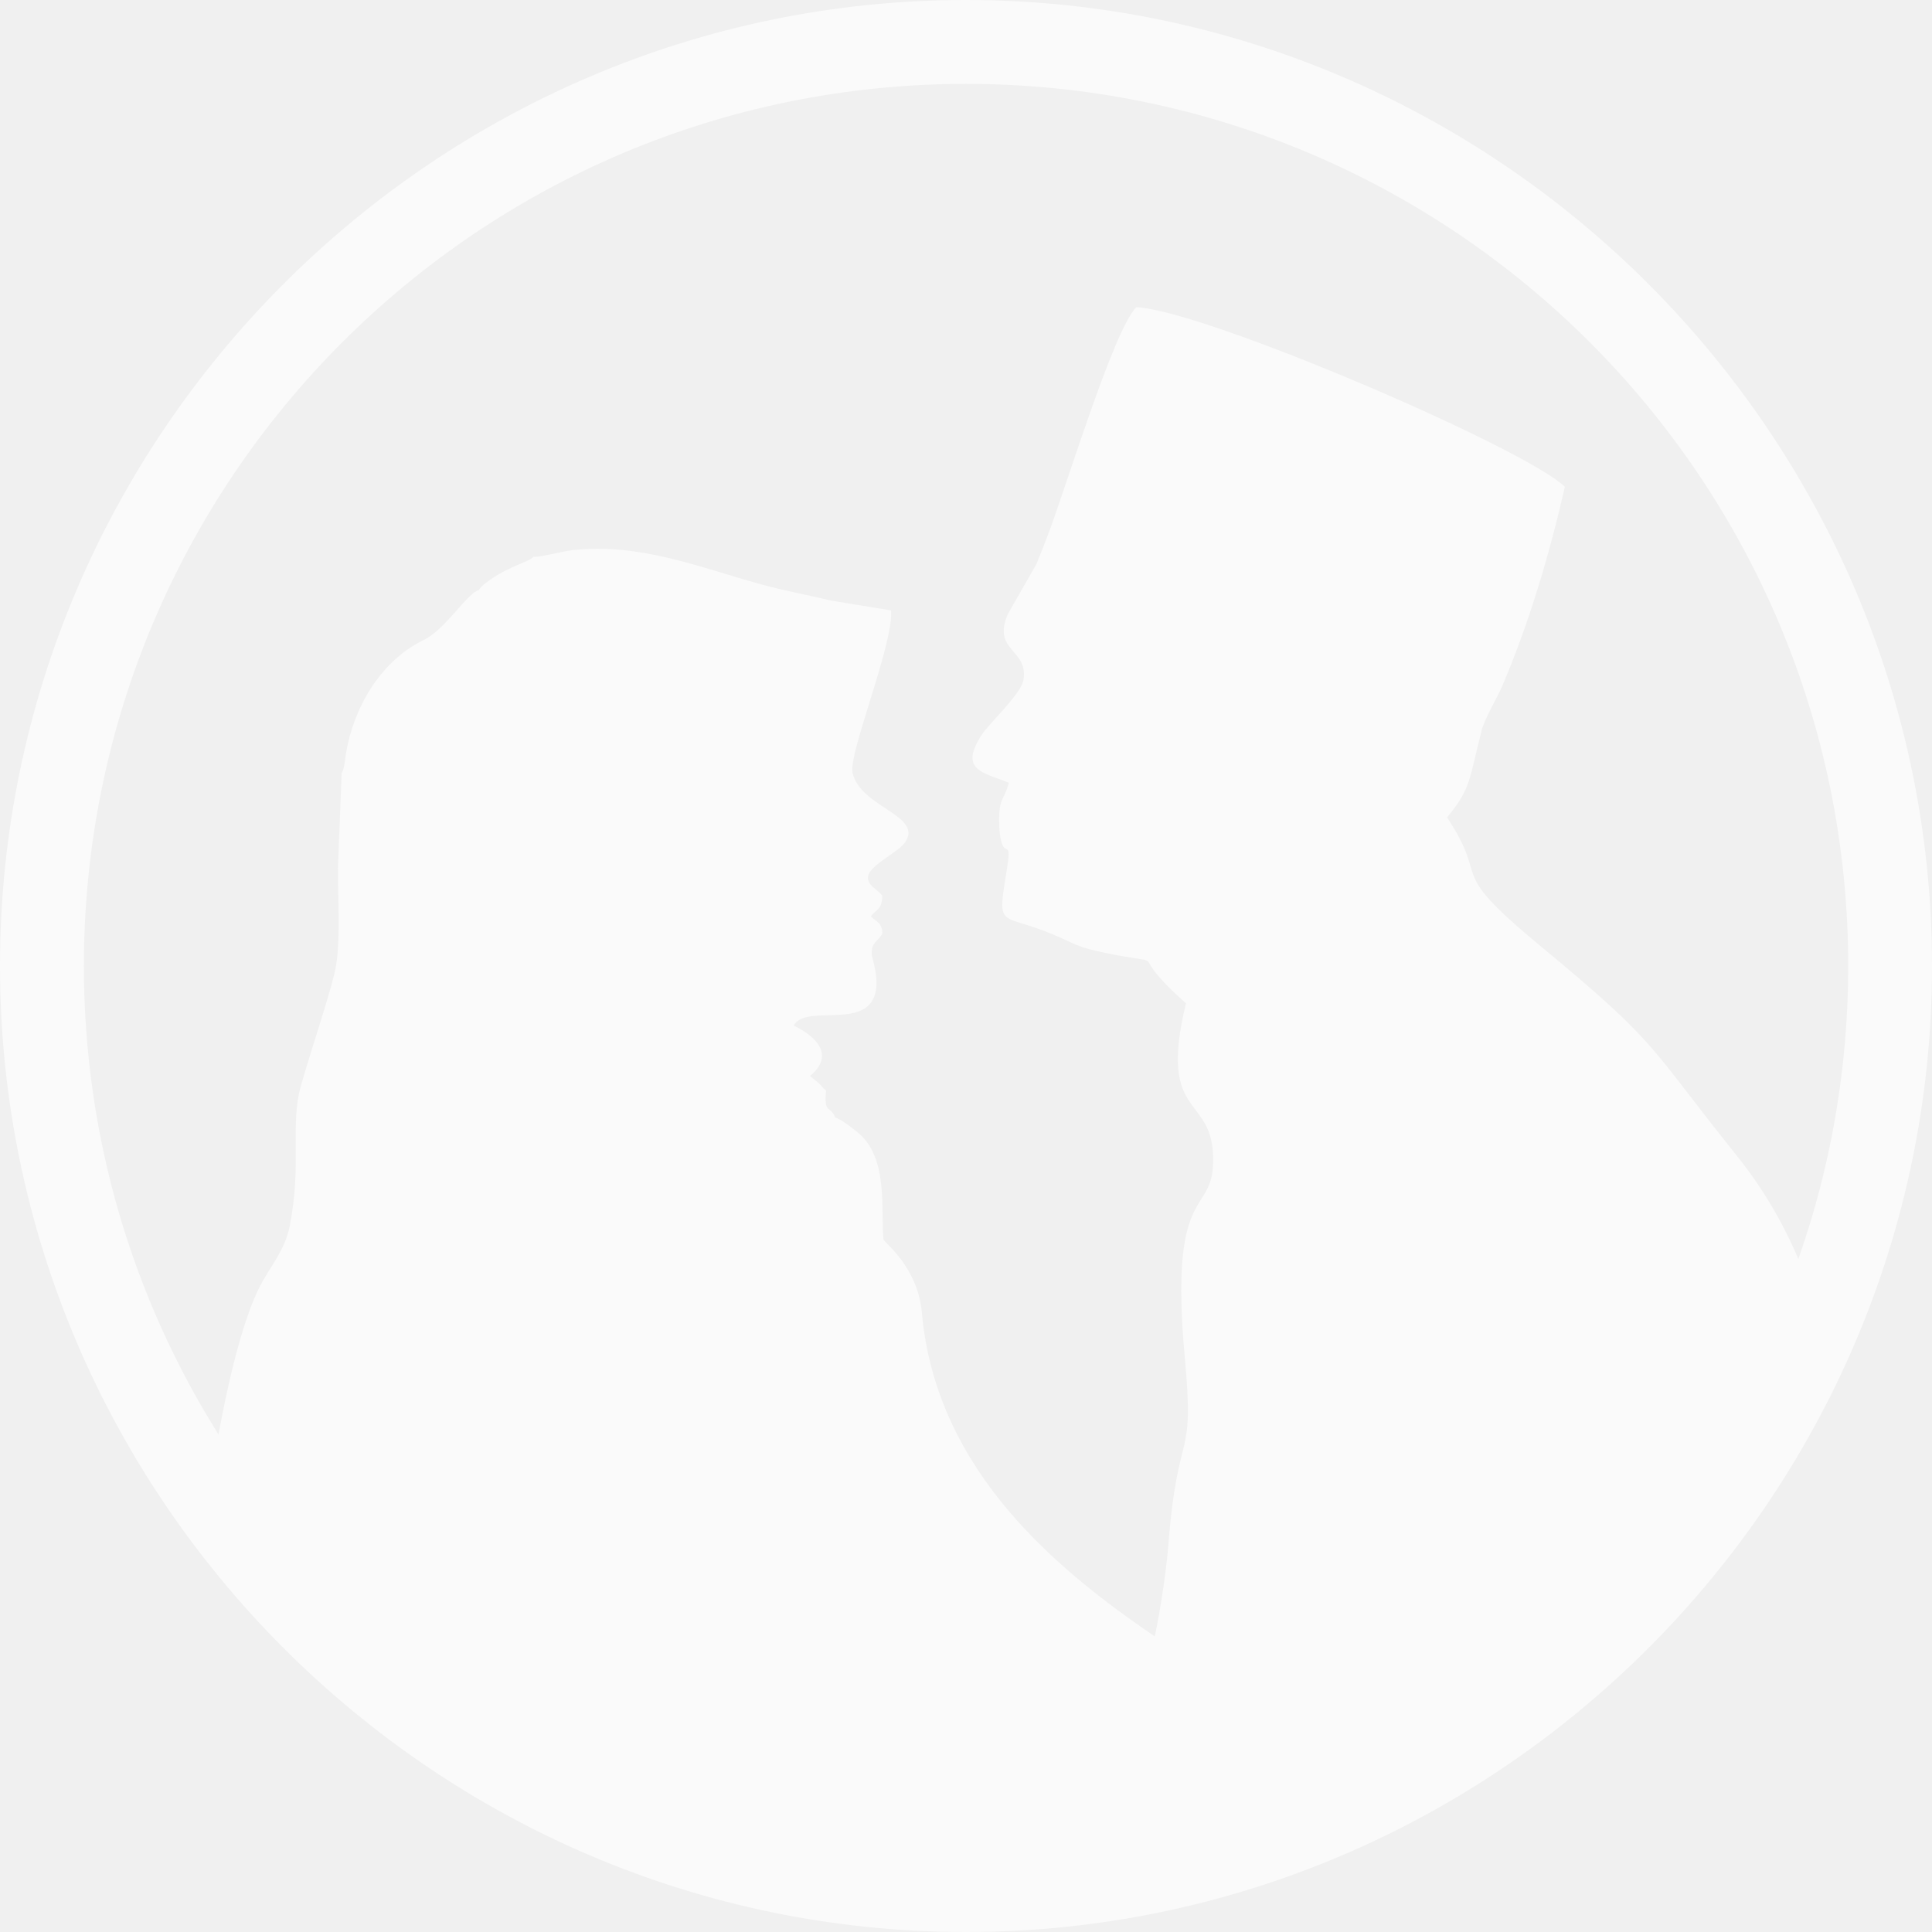
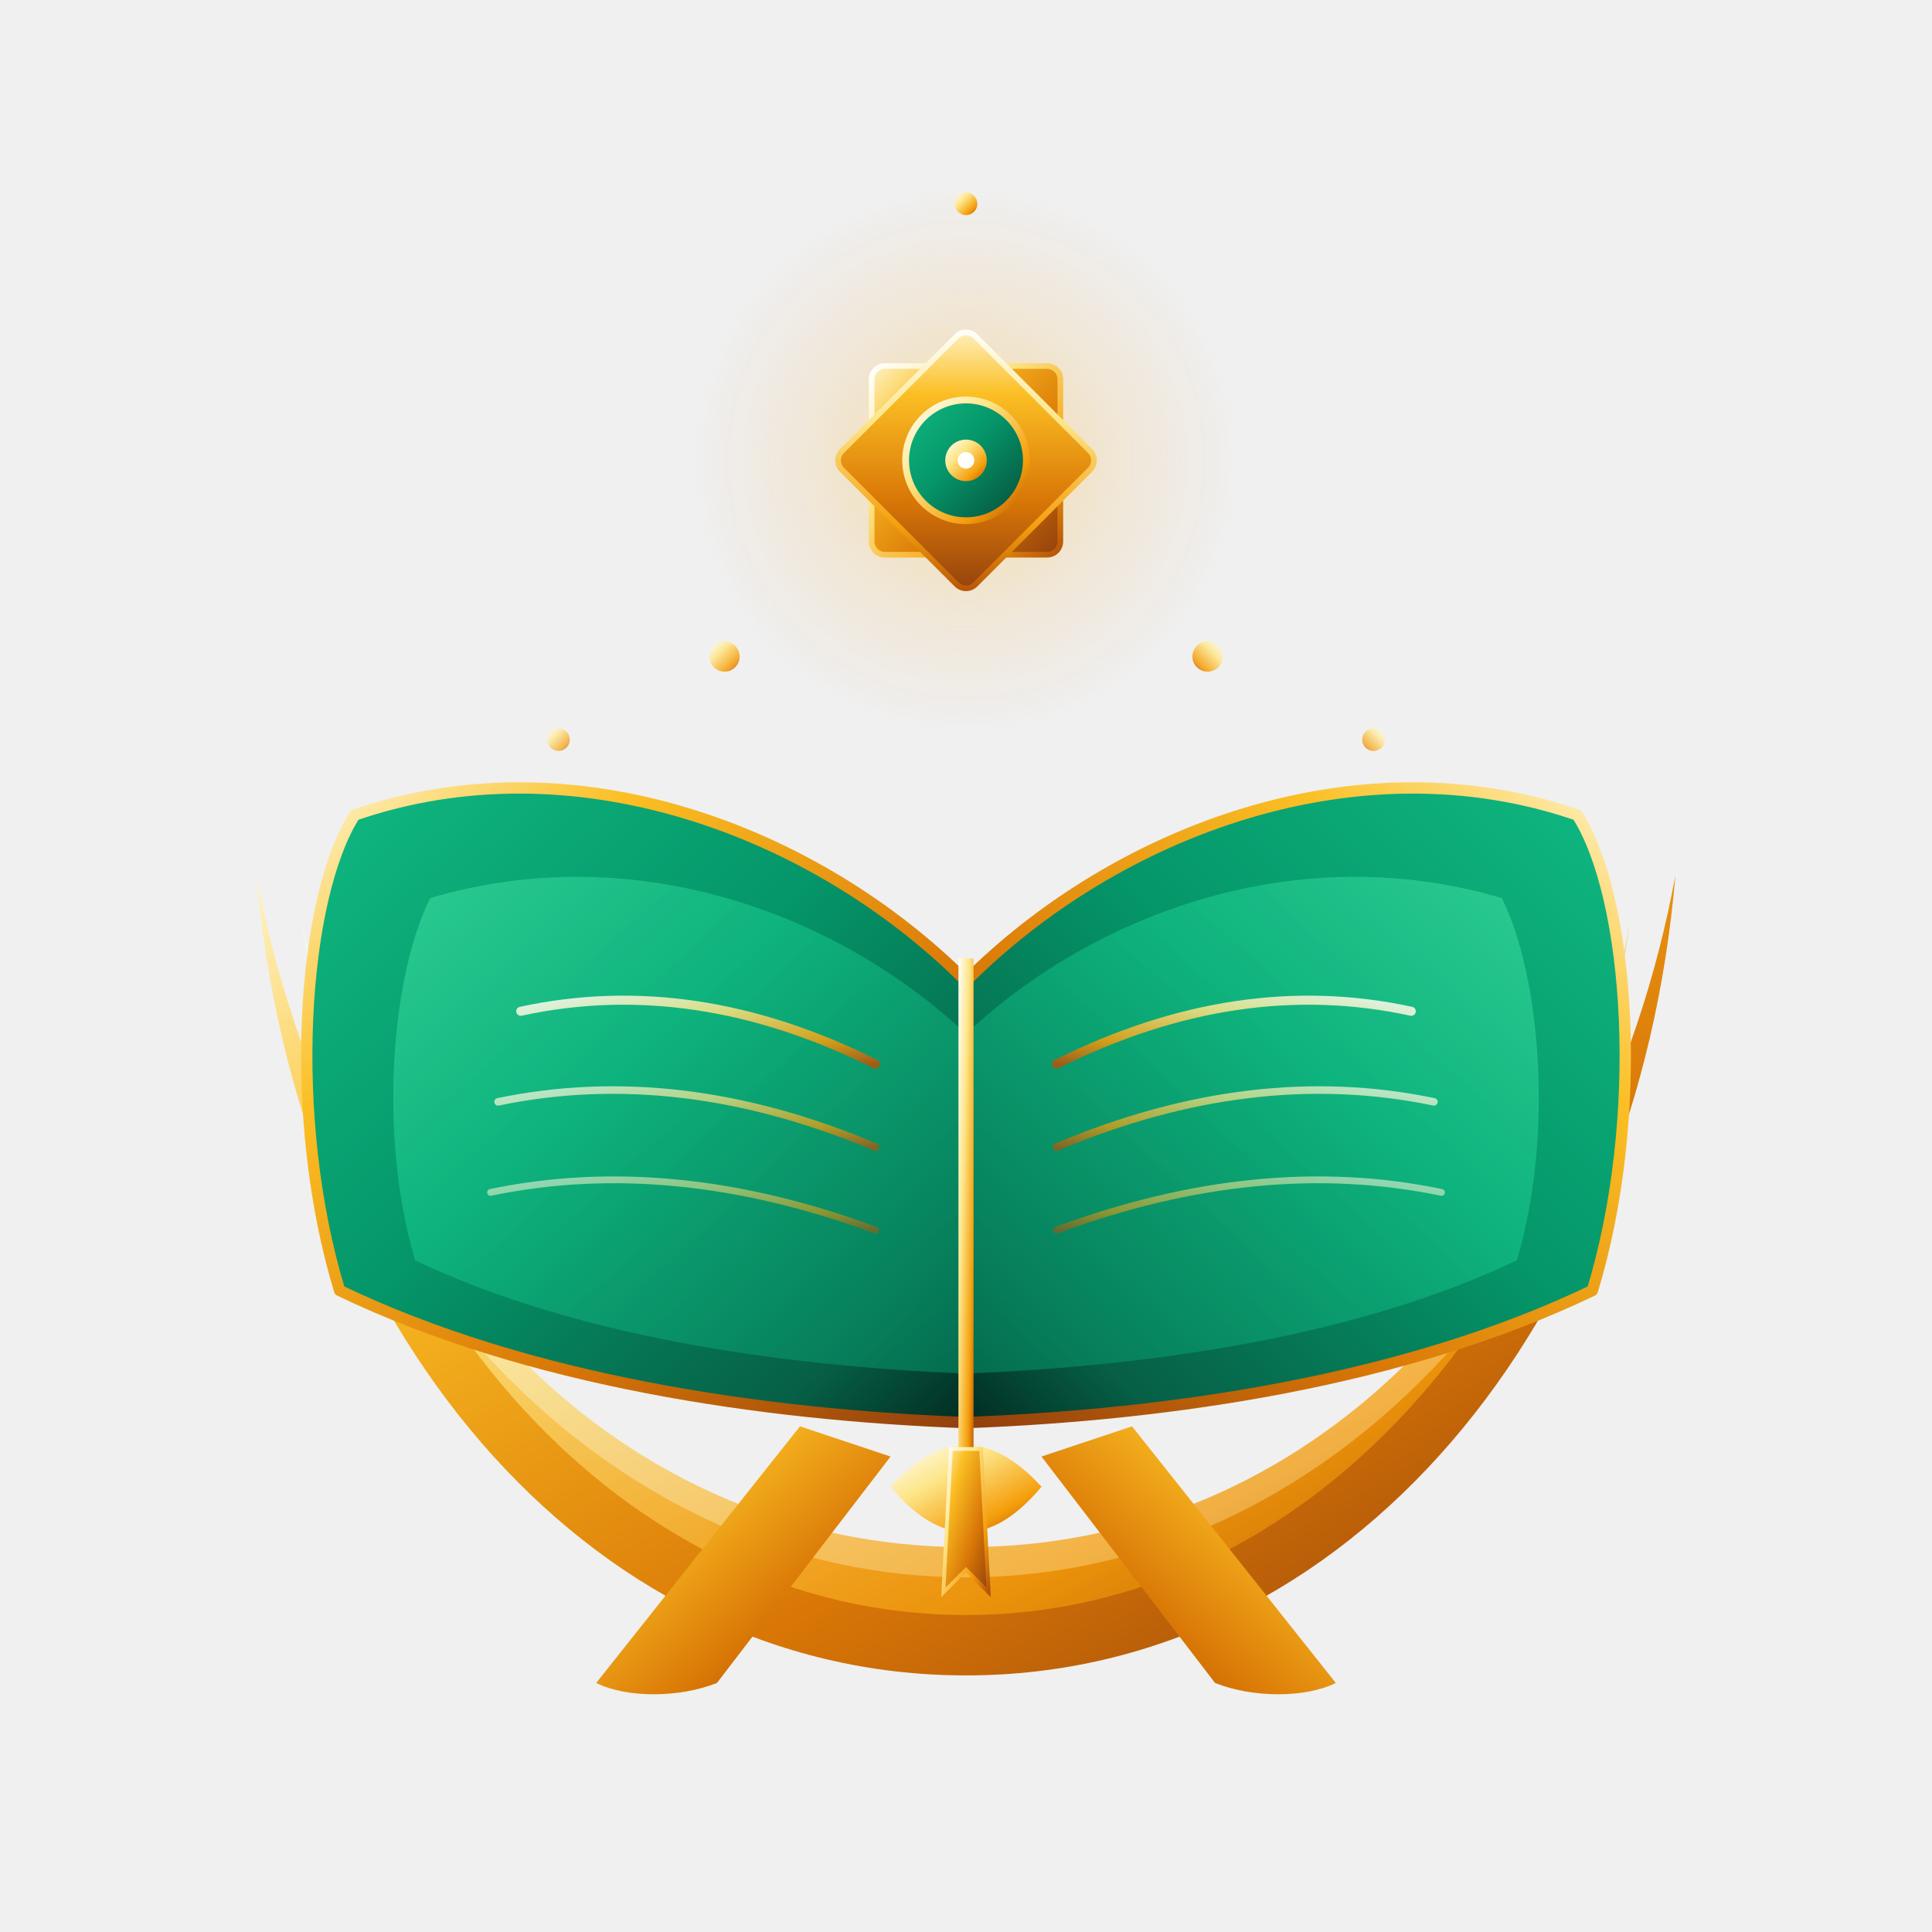
- <svg xmlns="http://www.w3.org/2000/svg" xml:space="preserve" width="4.795in" height="4.795in" version="1.0" style="shape-rendering:geometricPrecision; text-rendering:geometricPrecision; image-rendering:optimizeQuality; fill-rule:evenodd; clip-rule:evenodd" viewBox="0 0 200.35 200.35">
-   <g id="Layer_x0020_1">
-     <path style="fill:#fafafa" class="fil0" d="M100.17 0c55.1,0 100.18,45.08 100.18,100.18 0,55.1 -45.08,100.17 -100.18,100.17 -55.1,0 -100.17,-45.08 -100.17,-100.18 0,-55.1 45.08,-100.17 100.17,-100.17zm53.45 75.88c-1.28,4.9 -1.03,5.84 -3.56,8.89 4.62,6.94 -0.4,4.99 9.68,13.33 12.45,10.29 11.1,10.19 20.36,21.74 2.68,3.34 4.77,6.9 6.39,10.72 3.35,-9.51 5.17,-19.73 5.17,-30.38 0,-50.52 -40.96,-91.48 -91.48,-91.48 -50.52,0 -91.48,40.96 -91.48,91.48 0,17.85 5.12,34.5 13.96,48.58 1.28,-6.99 2.89,-13 4.62,-15.97 1.11,-1.9 2.32,-3.44 2.75,-5.58 1.29,-6.41 0.04,-10.62 1.16,-14.56 1.15,-4.07 3.31,-10.34 3.67,-12.59 0.46,-2.85 0.17,-7.01 0.19,-10.09l0.38 -9.82c0.31,-0.42 0.33,-1.45 0.46,-2.07 0.78,-4.69 3.57,-9.53 8.01,-11.69 2.33,-1.13 4.53,-4.87 5.75,-5.2 0.29,-0.47 0.9,-0.87 1.32,-1.16 1.91,-1.33 3.72,-1.69 4.36,-2.29 0.85,0.04 2.85,-0.55 3.98,-0.68 7.06,-0.8 13.28,1.8 19.59,3.53 2.44,0.67 4.83,1.1 7.27,1.69l6.23 1.02c0.32,3.32 -4.43,14.82 -3.99,16.84 0.8,3.6 7.34,4.4 5.46,7.19 -0.59,0.88 -2.76,1.96 -3.53,2.92 -1.06,1.31 0.66,1.91 1.15,2.64 -0.04,1.53 -0.63,1.35 -1.18,2.14 0.52,0.52 1.17,0.66 1.19,1.75 -0.41,0.9 -1.13,0.81 -1.1,2.14 0.01,0.51 1.02,3.04 0.12,4.73 -1.51,2.86 -7.03,0.56 -8.22,2.7 2.24,1.07 4.37,3.05 1.69,5.23l0.87 0.71c0.43,0.37 0.34,0.45 0.8,0.8 -0.23,2.56 0.46,1.48 0.95,2.8 0.69,0.2 1.98,1.24 2.5,1.69 3,2.61 2.23,7.86 2.5,10.94 0.11,0.38 3.56,2.83 3.99,7.62 1.48,16.6 14.37,26.87 24.15,33.56 0.79,-3.72 1.28,-7.81 1.41,-9.48 0.98,-12.65 2.75,-8.14 1.71,-19.4 -1.63,-17.66 2.62,-14.87 2.91,-19.84 0.45,-7.83 -5.87,-4.33 -2.79,-16.94 -6.79,-5.99 -0.85,-3.69 -8.3,-5.21 -3.07,-0.62 -3.1,-0.93 -5.64,-1.99 -5.16,-2.15 -5.66,-0.47 -4.74,-6.03 0.78,-4.74 -0.29,-1.02 -0.66,-4.67 -0.2,-3.59 0.47,-2.96 0.96,-4.97 -2.55,-1.06 -5.27,-1.23 -2.77,-5.02 0.74,-1.13 4.03,-4.17 4.29,-5.62 0.57,-3.24 -3.33,-2.98 -1.59,-6.9l2.95 -5.15 1.01 -2.56c1.84,-4.66 6.9,-21.58 9.33,-24.06 6.95,0.28 40.13,14.5 44.45,18.62 -1.67,7.27 -3.73,14.15 -6.46,20.57 -0.65,1.52 -1.83,3.37 -2.21,4.8z" />
+ <svg xmlns="http://www.w3.org/2000/svg" viewBox="0 0 512 512" fill="none" aria-label="Logo Qurrotul Uyun">
+   <defs>
+     <linearGradient id="e1" x2="1" y2="1">
+       <stop offset="0" stop-color="#10b981" />
+       <stop offset=".45" stop-color="#059669" />
+       <stop offset=".85" stop-color="#065f46" />
+       <stop offset="1" stop-color="#022c22" />
+     </linearGradient>
+     <linearGradient id="e2" y2="1">
+       <stop offset="0" stop-color="#34d399" />
+       <stop offset=".4" stop-color="#10b981" />
+       <stop offset="1" stop-color="#047857" />
+     </linearGradient>
+     <linearGradient id="g1" x2="1" y2="1">
+       <stop offset="0" stop-color="#fef3c7" />
+       <stop offset=".25" stop-color="#fbbf24" />
+       <stop offset=".65" stop-color="#d97706" />
+       <stop offset="1" stop-color="#92400e" />
+     </linearGradient>
+     <linearGradient id="g2" y2="1">
+       <stop offset="0" stop-color="#ffffff" />
+       <stop offset=".35" stop-color="#fde68a" />
+       <stop offset=".75" stop-color="#f59e0b" />
+       <stop offset="1" stop-color="#b45309" />
+     </linearGradient>
+     <radialGradient id="ga" cx=".5" cy=".5" r=".5">
+       <stop offset="0" stop-color="#fbbf24" stop-opacity=".32" />
+       <stop offset=".6" stop-color="#f59e0b" stop-opacity=".1" />
+       <stop offset="1" stop-color="#d97706" stop-opacity="0" />
+     </radialGradient>
+     <g id="w">
+       <path d="M256 260C216 220 152 196 94 216C80 238 76 296 90 342C140 366 202 375 256 377Z" fill="url(#e1)" stroke="url(#g1)" stroke-width="3" stroke-linejoin="round" />
+       <path d="M256 274C222 242 168 222 114 238C104 258 100 300 110 334C152 354 206 362 256 364Z" fill="url(#e2)" opacity=".8" />
+       <path d="M138 268Q184 258 232 282" stroke="url(#g2)" stroke-width="2.4" stroke-linecap="round" fill="none" opacity=".85" />
+       <path d="M132 292Q180 282 232 304" stroke="url(#g2)" stroke-width="2" stroke-linecap="round" fill="none" opacity=".7" />
+       <path d="M130 316Q178 306 232 326" stroke="url(#g2)" stroke-width="1.8" stroke-linecap="round" fill="none" opacity=".55" />
+       <circle cx="192" cy="174" r="4" fill="url(#g2)" opacity=".85" />
+       <circle cx="148" cy="196" r="3" fill="url(#g2)" opacity=".7" />
+       <path d="M212 378L158 446C166 450 180 450 190 446L236 386Z" fill="url(#g1)" />
+     </g>
+   </defs>
+   <circle cx="256" cy="122" r="72" fill="url(#ga)" />
+   <path d="M68 232C78 350 154 444 256 444C358 444 434 350 444 232C424 340 348 418 256 418C164 418 88 340 68 232Z" fill="url(#g1)" />
+   <path d="M80 244C94 344 164 428 256 428C348 428 418 344 432 244C416 336 348 410 256 410C164 410 96 336 80 244Z" fill="url(#g2)" opacity=".75" />
+   <path d="M236 394Q256 372 276 394Q256 418 236 394Z" fill="url(#g2)" />
+   <use href="#w" />
+   <use href="#w" transform="matrix(-1 0 0 1 512 0)" />
+   <path d="M254 254H258V392L256 398L254 392Z" fill="url(#g2)" />
+   <path d="M252 384H260L262 422L256 416L250 422Z" fill="url(#g1)" stroke="url(#g2)" />
+   <g transform="translate(256 122)">
+     <line x1="0" y1="-46" x2="0" y2="-62" stroke="url(#g2)" stroke-width="2.5" stroke-linecap="round" />
+     <line x1="0" y1="46" x2="0" y2="58" stroke="url(#g2)" stroke-width="2.5" stroke-linecap="round" />
+     <line x1="-46" y1="0" x2="-60" y2="0" stroke="url(#g2)" stroke-width="2.5" stroke-linecap="round" />
+     <line x1="46" y1="0" x2="60" y2="0" stroke="url(#g2)" stroke-width="2.5" stroke-linecap="round" />
+     <circle cx="0" cy="-68" r="3" fill="url(#g2)" />
+     <rect x="-25" y="-25" width="50" height="50" rx="3.5" fill="url(#g1)" stroke="url(#g2)" stroke-width="1.5" />
+     <rect x="-25" y="-25" width="50" height="50" rx="3.5" transform="rotate(45)" fill="url(#g1)" stroke="url(#g2)" stroke-width="1.5" />
+     <circle cx="0" cy="0" r="16" fill="url(#e1)" stroke="url(#g2)" stroke-width="1.8" />
+     <circle cx="0" cy="0" r="5.5" fill="url(#g2)" />
+     <circle cx="0" cy="0" r="2.2" fill="#fff" />
  </g>
</svg>
